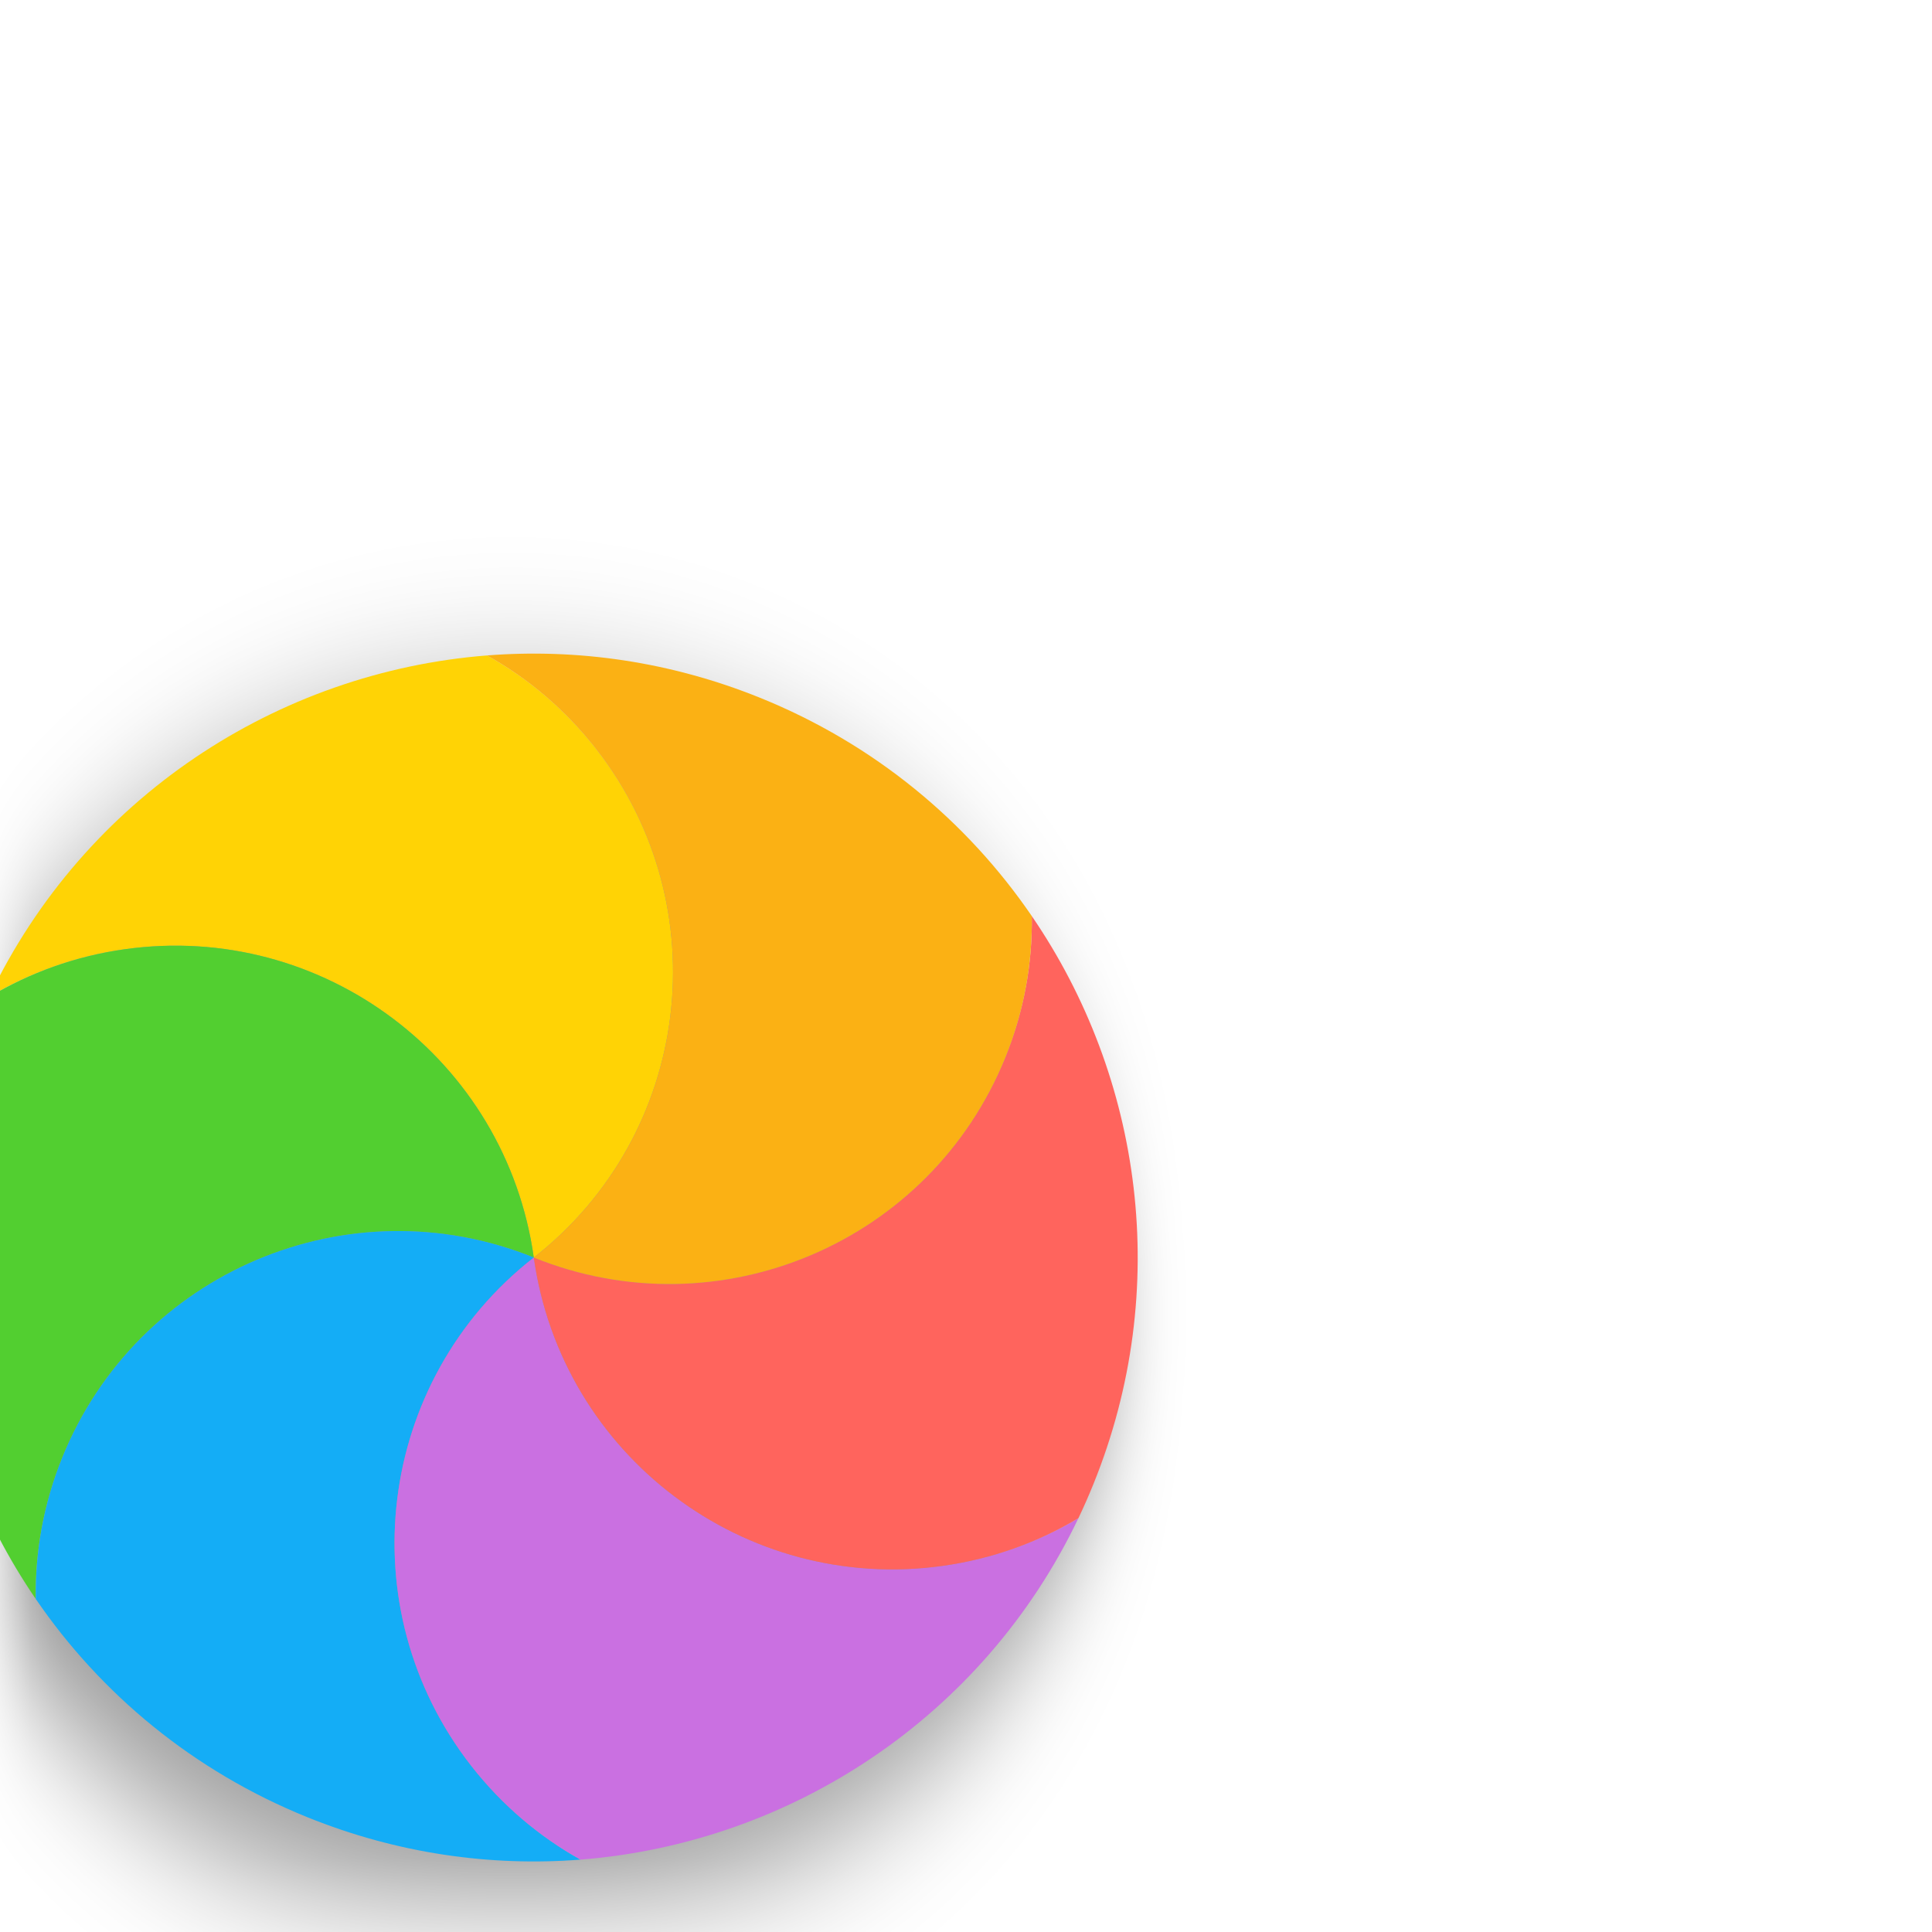
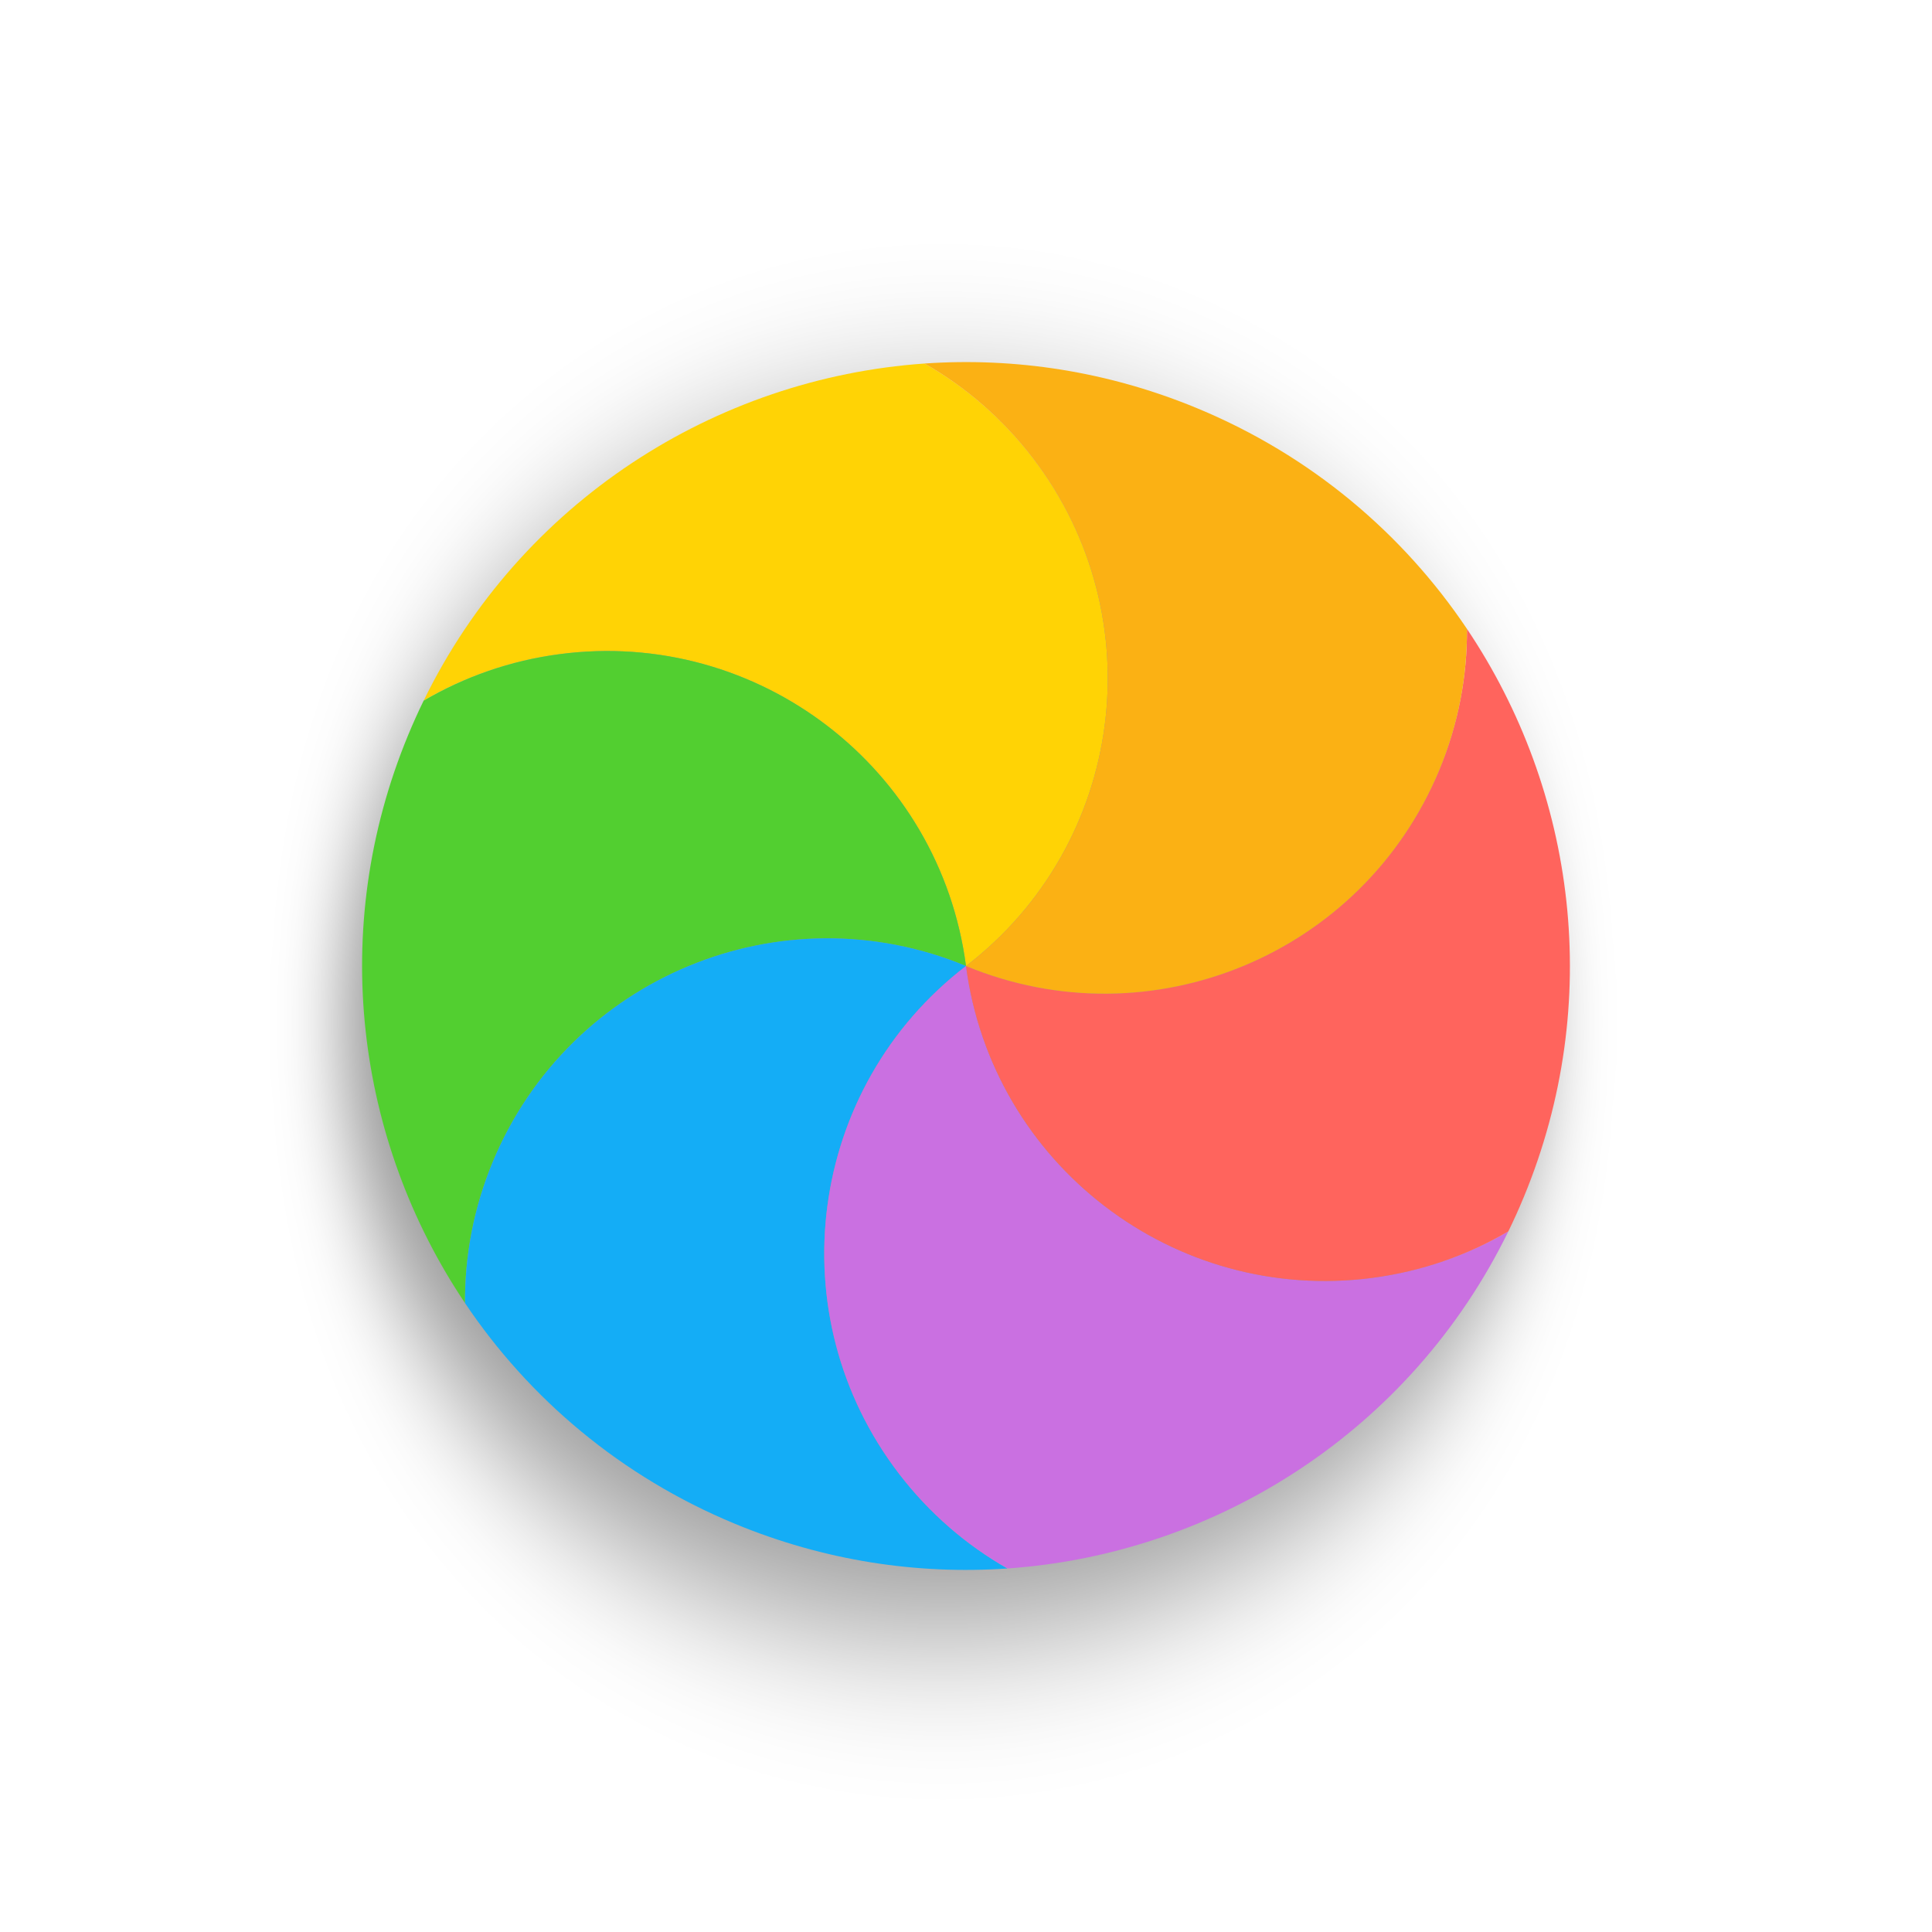
- <svg xmlns="http://www.w3.org/2000/svg" style="transform: rotate(22deg)" width="32" height="32" viewBox="0 0 32 32" fill="none">
-   <g filter="url(#filter0_d_1_311)">
-     <path d="M11.546 7.044C12.319 7.14 13.086 7.39 13.804 7.804C16.674 9.461 17.657 13.13 16 16C14.343 13.13 10.674 12.147 7.804 13.804C7.087 14.217 6.489 14.757 6.019 15.377C6.244 11.721 8.434 8.595 11.546 7.044Z" fill="url(#paint0_linear_1_311)" />
-     <path d="M6.019 15.377C6.489 14.757 7.087 14.217 7.804 13.804C10.674 12.147 14.343 13.13 16 16C12.686 16 10 18.686 10 22C10 22.828 10.168 23.616 10.471 24.334C7.776 22.542 6 19.478 6 16C6 15.791 6.006 15.583 6.019 15.377Z" fill="url(#paint1_linear_1_311)" />
-     <path d="M10.471 24.334C10.168 23.616 10 22.828 10 22C10 18.686 12.686 16 16 16C14.343 18.87 15.326 22.539 18.196 24.196C18.914 24.61 19.681 24.86 20.454 24.956C19.113 25.624 17.601 26 16 26C13.956 26 12.055 25.387 10.471 24.334Z" fill="url(#paint2_linear_1_311)" />
-     <path d="M20.454 24.956C19.681 24.86 18.914 24.61 18.196 24.196C15.326 22.539 14.343 18.87 16 16C17.657 18.87 21.326 19.853 24.196 18.196C24.913 17.782 25.511 17.244 25.981 16.623C25.756 20.279 23.567 23.405 20.454 24.956Z" fill="url(#paint3_linear_1_311)" />
-     <path d="M25.981 16.623C25.511 17.244 24.913 17.782 24.196 18.196C21.326 19.853 17.657 18.87 16 16C19.314 16 22 13.314 22 10C22 9.172 21.832 8.384 21.529 7.666C24.224 9.458 26 12.521 26 16C26 16.209 25.994 16.417 25.981 16.623Z" fill="url(#paint4_linear_1_311)" />
-     <path d="M21.529 7.666C21.832 8.384 22 9.172 22 10C22 13.314 19.314 16 16 16C17.657 13.13 16.674 9.461 13.804 7.804C13.086 7.39 12.319 7.14 11.546 7.044C12.887 6.376 14.399 6 16 6C18.044 6 19.945 6.613 21.529 7.666Z" fill="url(#paint5_linear_1_311)" />
+ <svg xmlns="http://www.w3.org/2000/svg" width="32" height="32" viewBox="0 0 32 32" fill="none">
+   <g transform="rotate(22.5, 16, 16)">
+     <g filter="url(#filter0_d_1_311)">
+       <path d="M11.546 7.044C12.319 7.14 13.086 7.39 13.804 7.804C16.674 9.461 17.657 13.13 16 16C14.343 13.13 10.674 12.147 7.804 13.804C7.087 14.217 6.489 14.757 6.019 15.377C6.244 11.721 8.434 8.595 11.546 7.044Z" fill="url(#paint0_linear_1_311)" />
+       <path d="M6.019 15.377C6.489 14.757 7.087 14.217 7.804 13.804C10.674 12.147 14.343 13.13 16 16C12.686 16 10 18.686 10 22C10 22.828 10.168 23.616 10.471 24.334C7.776 22.542 6 19.478 6 16C6 15.791 6.006 15.583 6.019 15.377Z" fill="url(#paint1_linear_1_311)" />
+       <path d="M10.471 24.334C10.168 23.616 10 22.828 10 22C10 18.686 12.686 16 16 16C14.343 18.87 15.326 22.539 18.196 24.196C18.914 24.61 19.681 24.86 20.454 24.956C19.113 25.624 17.601 26 16 26C13.956 26 12.055 25.387 10.471 24.334Z" fill="url(#paint2_linear_1_311)" />
+       <path d="M20.454 24.956C19.681 24.86 18.914 24.61 18.196 24.196C15.326 22.539 14.343 18.87 16 16C17.657 18.87 21.326 19.853 24.196 18.196C24.913 17.782 25.511 17.244 25.981 16.623C25.756 20.279 23.567 23.405 20.454 24.956Z" fill="url(#paint3_linear_1_311)" />
+       <path d="M25.981 16.623C25.511 17.244 24.913 17.782 24.196 18.196C21.326 19.853 17.657 18.87 16 16C19.314 16 22 13.314 22 10C22 9.172 21.832 8.384 21.529 7.666C24.224 9.458 26 12.521 26 16C26 16.209 25.994 16.417 25.981 16.623Z" fill="url(#paint4_linear_1_311)" />
+       <path d="M21.529 7.666C21.832 8.384 22 9.172 22 10C22 13.314 19.314 16 16 16C17.657 13.13 16.674 9.461 13.804 7.804C13.086 7.39 12.319 7.14 11.546 7.044C12.887 6.376 14.399 6 16 6C18.044 6 19.945 6.613 21.529 7.666Z" fill="url(#paint5_linear_1_311)" />
+     </g>
+     <defs>
+       <filter id="filter0_d_1_311" x="4" y="5" width="24" height="24" filterUnits="userSpaceOnUse" color-interpolation-filters="sRGB">
+         <feFlood flood-opacity="0" result="BackgroundImageFix" />
+         <feColorMatrix in="SourceAlpha" type="matrix" values="0 0 0 0 0 0 0 0 0 0 0 0 0 0 0 0 0 0 127 0" result="hardAlpha" />
+         <feOffset dy="1" />
+         <feGaussianBlur stdDeviation="1" />
+         <feColorMatrix type="matrix" values="0 0 0 0 0 0 0 0 0 0 0 0 0 0 0 0 0 0 0.405 0" />
+         <feBlend mode="normal" in2="BackgroundImageFix" result="effect1_dropShadow_1_311" />
+         <feBlend mode="normal" in="SourceGraphic" in2="effect1_dropShadow_1_311" result="shape" />
+       </filter>
+       <linearGradient id="paint0_linear_1_311" x1="545.308" y1="7.044" x2="545.308" y2="902.599" gradientUnits="userSpaceOnUse">
+         <stop stop-color="#FFD305" style="stop-color:#FFD305;stop-color:color(display-p3 1 0.828 0.02);stop-opacity:1;" />
+         <stop offset="1" stop-color="#FDCF01" style="stop-color:#FDCF01;stop-color:color(display-p3 0.992 0.812 0.004);stop-opacity:1;" />
+       </linearGradient>
+       <linearGradient id="paint1_linear_1_311" x1="506" y1="12.999" x2="506" y2="1146.46" gradientUnits="userSpaceOnUse">
+         <stop stop-color="#52CF30" style="stop-color:#52CF30;stop-color:color(display-p3 0.322 0.812 0.188);stop-opacity:1;" />
+         <stop offset="1" stop-color="#3BBD1C" style="stop-color:#3BBD1C;stop-color:color(display-p3 0.231 0.741 0.11);stop-opacity:1;" />
+       </linearGradient>
+       <linearGradient id="paint2_linear_1_311" x1="532.723" y1="16" x2="532.723" y2="1016" gradientUnits="userSpaceOnUse">
+         <stop stop-color="#14ADF6" style="stop-color:#14ADF6;stop-color:color(display-p3 0.078 0.678 0.965);stop-opacity:1;" />
+         <stop offset="1" stop-color="#1191F4" style="stop-color:#1191F4;stop-color:color(display-p3 0.067 0.569 0.957);stop-opacity:1;" />
+       </linearGradient>
+       <linearGradient id="paint3_linear_1_311" x1="554.484" y1="16" x2="554.484" y2="911.555" gradientUnits="userSpaceOnUse">
+         <stop stop-color="#CA70E1" style="stop-color:#CA70E1;stop-color:color(display-p3 0.792 0.439 0.882);stop-opacity:1;" />
+         <stop offset="1" stop-color="#B452CB" style="stop-color:#B452CB;stop-color:color(display-p3 0.706 0.322 0.796);stop-opacity:1;" />
+       </linearGradient>
+       <linearGradient id="paint4_linear_1_311" x1="516" y1="7.666" x2="516" y2="1141.12" gradientUnits="userSpaceOnUse">
+         <stop stop-color="#FF645D" style="stop-color:#FF645D;stop-color:color(display-p3 1 0.392 0.365);stop-opacity:1;" />
+         <stop offset="1" stop-color="#FF4332" style="stop-color:#FF4332;stop-color:color(display-p3 1 0.263 0.196);stop-opacity:1;" />
+       </linearGradient>
+       <linearGradient id="paint5_linear_1_311" x1="534.269" y1="6" x2="534.269" y2="1006" gradientUnits="userSpaceOnUse">
+         <stop stop-color="#FBB114" style="stop-color:#FBB114;stop-color:color(display-p3 0.984 0.694 0.078);stop-opacity:1;" />
+         <stop offset="1" stop-color="#FF9508" style="stop-color:#FF9508;stop-color:color(display-p3 1 0.584 0.031);stop-opacity:1;" />
+       </linearGradient>
+     </defs>
  </g>
-   <defs>
-     <filter id="filter0_d_1_311" x="4" y="5" width="24" height="24" filterUnits="userSpaceOnUse" color-interpolation-filters="sRGB">
-       <feFlood flood-opacity="0" result="BackgroundImageFix" />
-       <feColorMatrix in="SourceAlpha" type="matrix" values="0 0 0 0 0 0 0 0 0 0 0 0 0 0 0 0 0 0 127 0" result="hardAlpha" />
-       <feOffset dy="1" />
-       <feGaussianBlur stdDeviation="1" />
-       <feColorMatrix type="matrix" values="0 0 0 0 0 0 0 0 0 0 0 0 0 0 0 0 0 0 0.405 0" />
-       <feBlend mode="normal" in2="BackgroundImageFix" result="effect1_dropShadow_1_311" />
-       <feBlend mode="normal" in="SourceGraphic" in2="effect1_dropShadow_1_311" result="shape" />
-     </filter>
-     <linearGradient id="paint0_linear_1_311" x1="545.308" y1="7.044" x2="545.308" y2="902.599" gradientUnits="userSpaceOnUse">
-       <stop stop-color="#FFD305" style="stop-color:#FFD305;stop-color:color(display-p3 1 0.828 0.02);stop-opacity:1;" />
-       <stop offset="1" stop-color="#FDCF01" style="stop-color:#FDCF01;stop-color:color(display-p3 0.992 0.812 0.004);stop-opacity:1;" />
-     </linearGradient>
-     <linearGradient id="paint1_linear_1_311" x1="506" y1="12.999" x2="506" y2="1146.46" gradientUnits="userSpaceOnUse">
-       <stop stop-color="#52CF30" style="stop-color:#52CF30;stop-color:color(display-p3 0.322 0.812 0.188);stop-opacity:1;" />
-       <stop offset="1" stop-color="#3BBD1C" style="stop-color:#3BBD1C;stop-color:color(display-p3 0.231 0.741 0.11);stop-opacity:1;" />
-     </linearGradient>
-     <linearGradient id="paint2_linear_1_311" x1="532.723" y1="16" x2="532.723" y2="1016" gradientUnits="userSpaceOnUse">
-       <stop stop-color="#14ADF6" style="stop-color:#14ADF6;stop-color:color(display-p3 0.078 0.678 0.965);stop-opacity:1;" />
-       <stop offset="1" stop-color="#1191F4" style="stop-color:#1191F4;stop-color:color(display-p3 0.067 0.569 0.957);stop-opacity:1;" />
-     </linearGradient>
-     <linearGradient id="paint3_linear_1_311" x1="554.484" y1="16" x2="554.484" y2="911.555" gradientUnits="userSpaceOnUse">
-       <stop stop-color="#CA70E1" style="stop-color:#CA70E1;stop-color:color(display-p3 0.792 0.439 0.882);stop-opacity:1;" />
-       <stop offset="1" stop-color="#B452CB" style="stop-color:#B452CB;stop-color:color(display-p3 0.706 0.322 0.796);stop-opacity:1;" />
-     </linearGradient>
-     <linearGradient id="paint4_linear_1_311" x1="516" y1="7.666" x2="516" y2="1141.12" gradientUnits="userSpaceOnUse">
-       <stop stop-color="#FF645D" style="stop-color:#FF645D;stop-color:color(display-p3 1 0.392 0.365);stop-opacity:1;" />
-       <stop offset="1" stop-color="#FF4332" style="stop-color:#FF4332;stop-color:color(display-p3 1 0.263 0.196);stop-opacity:1;" />
-     </linearGradient>
-     <linearGradient id="paint5_linear_1_311" x1="534.269" y1="6" x2="534.269" y2="1006" gradientUnits="userSpaceOnUse">
-       <stop stop-color="#FBB114" style="stop-color:#FBB114;stop-color:color(display-p3 0.984 0.694 0.078);stop-opacity:1;" />
-       <stop offset="1" stop-color="#FF9508" style="stop-color:#FF9508;stop-color:color(display-p3 1 0.584 0.031);stop-opacity:1;" />
-     </linearGradient>
-   </defs>
</svg>
